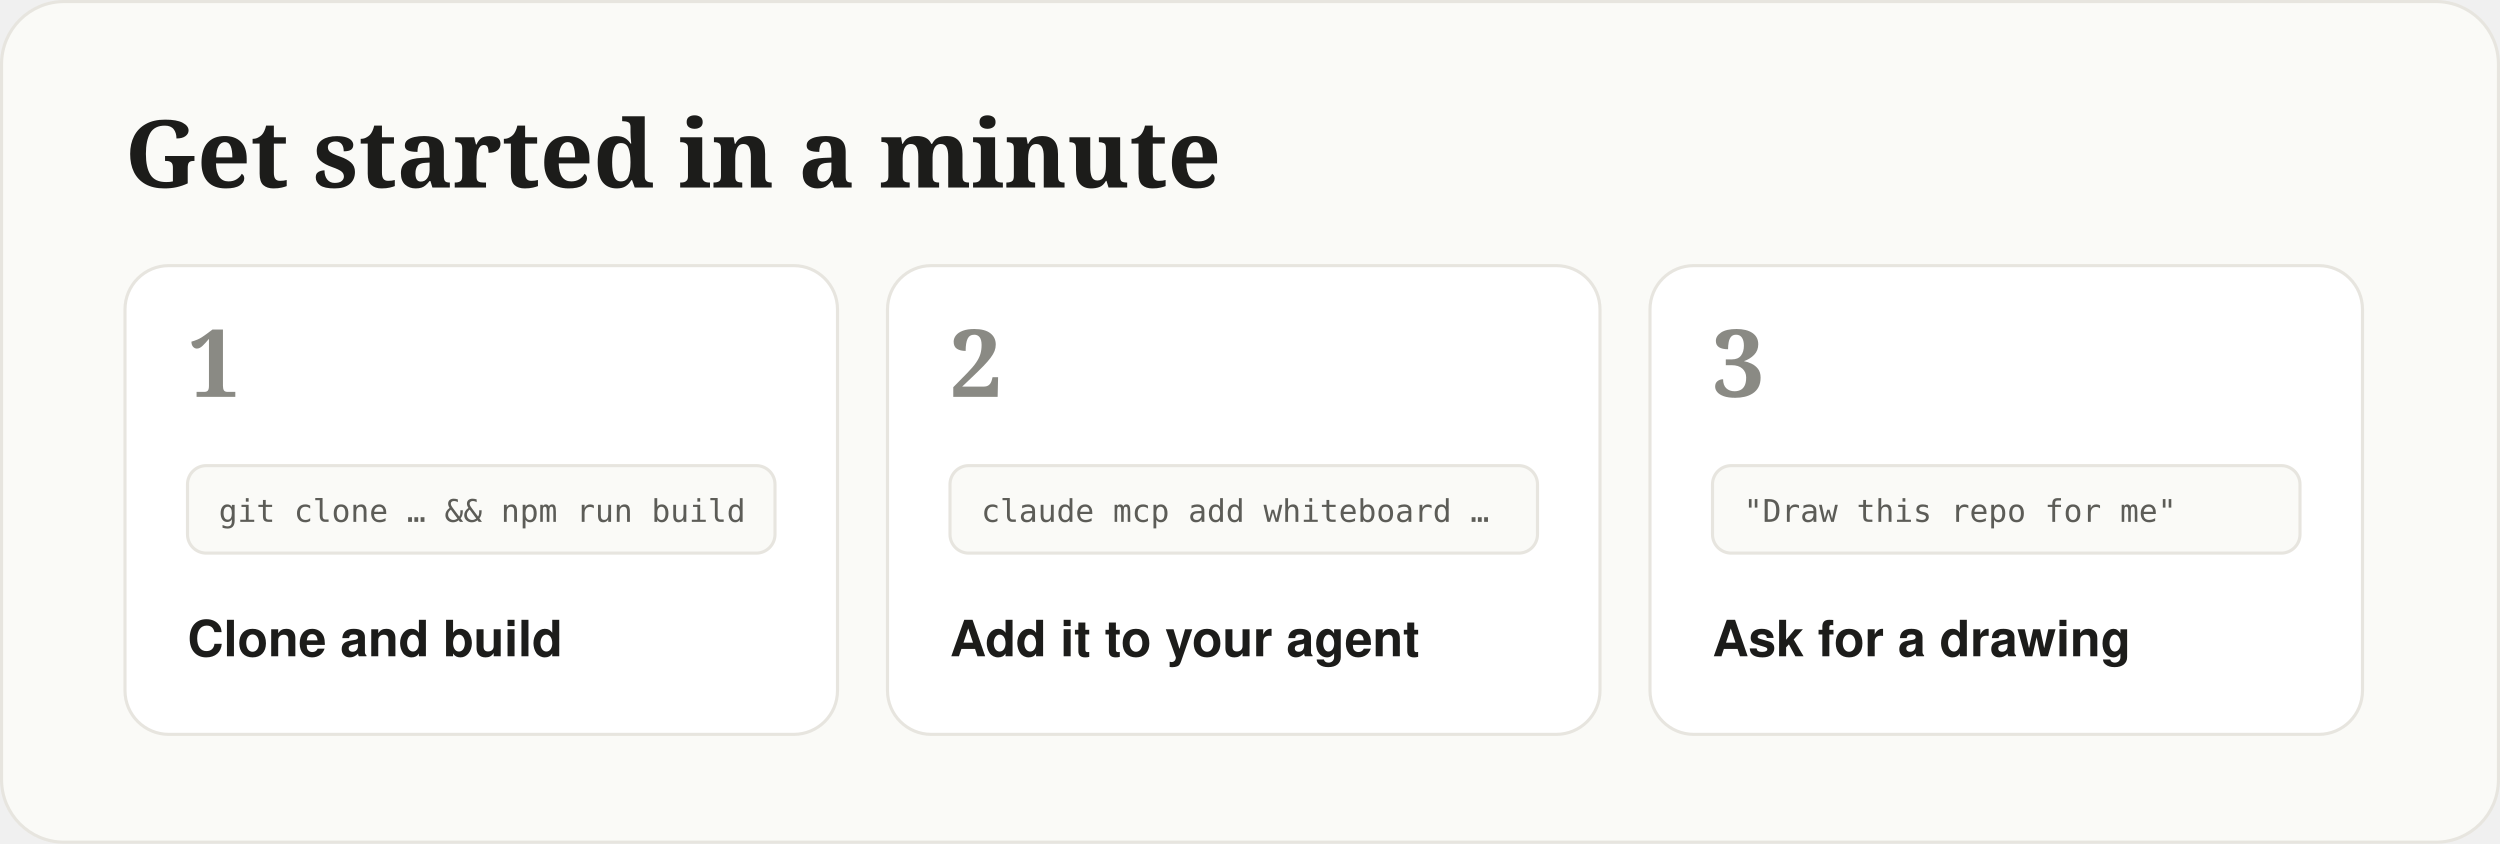
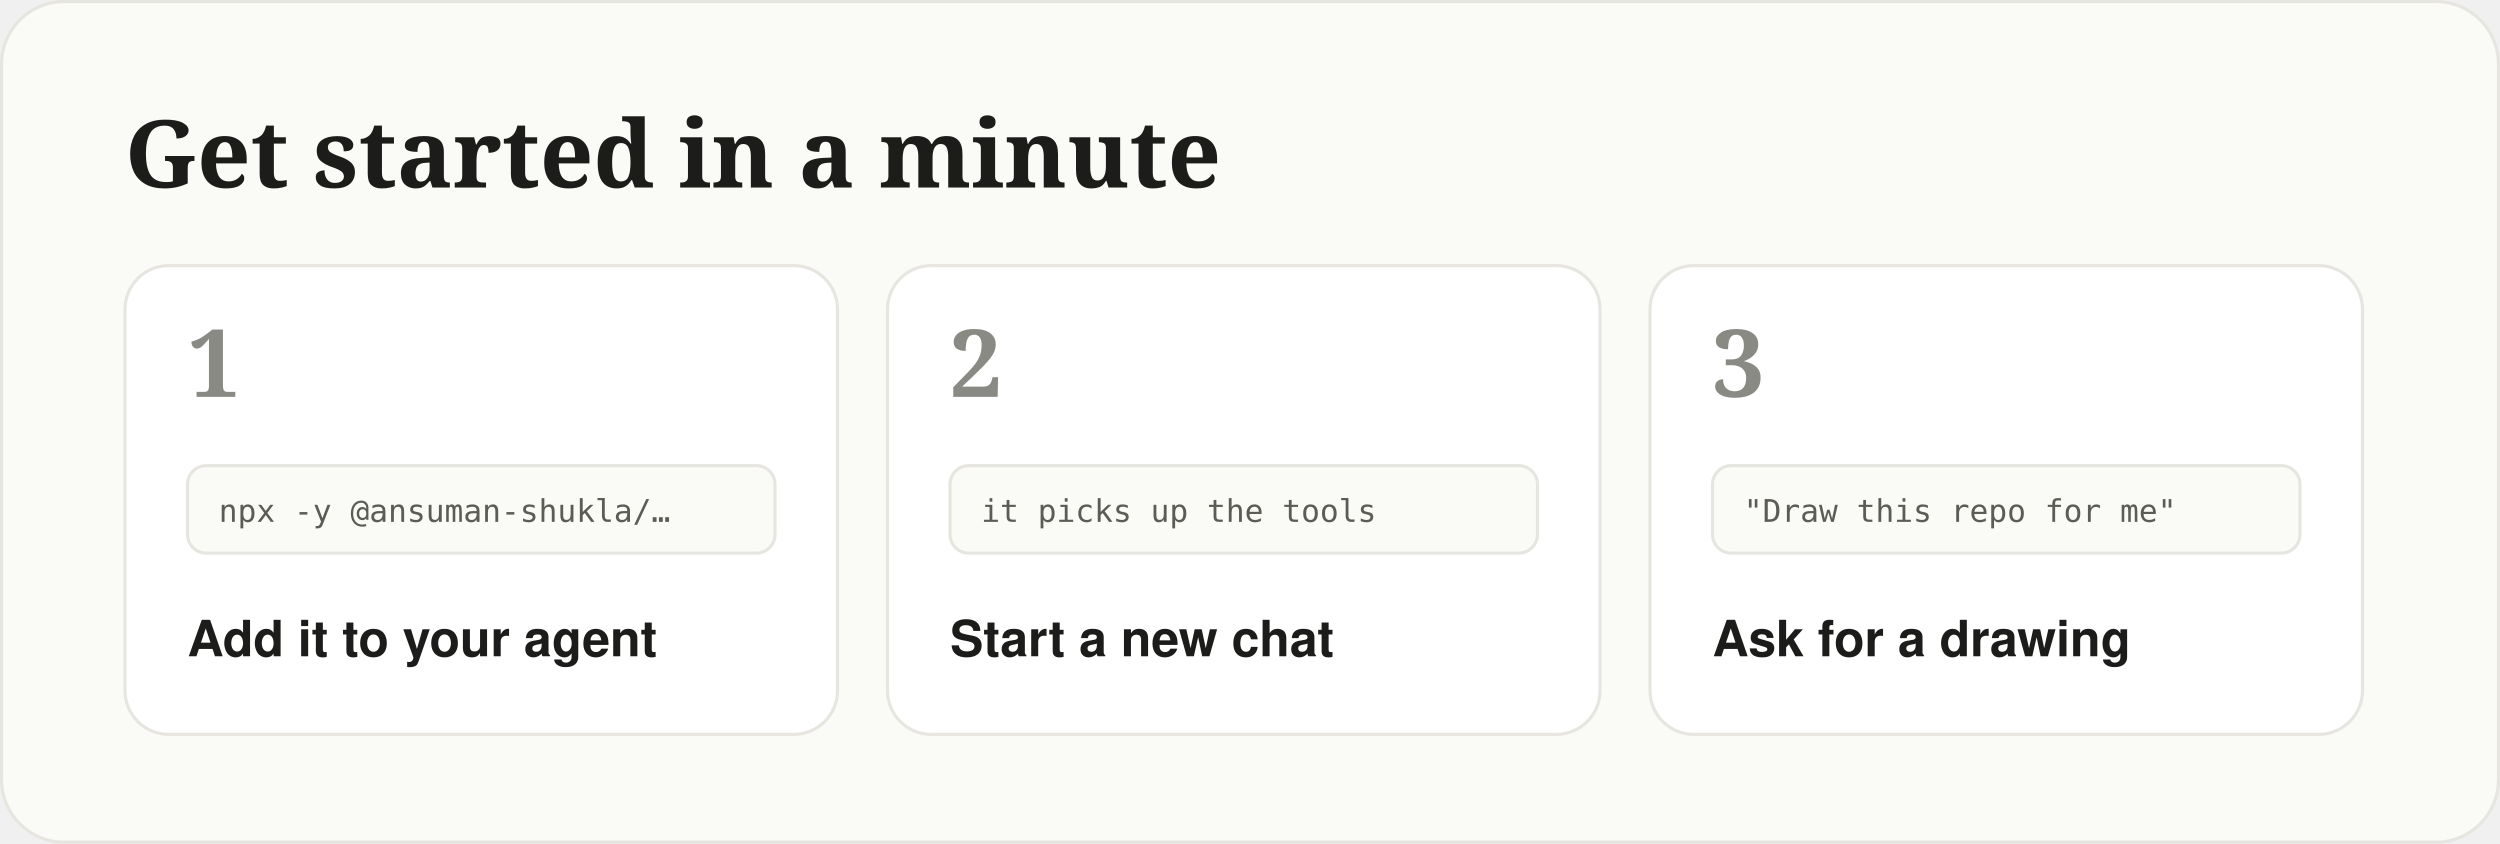
- <svg xmlns="http://www.w3.org/2000/svg" width="1600" height="540" viewBox="0 0 1600 540" role="img" aria-label="Get started in a minute: 1. Clone and build (git clone … &amp;&amp; npm run build) 2. Add it to your agent (claude mcp add whiteboard …) 3. Ask for a drawing (&quot;Draw this repo for me&quot;)">
+ <svg xmlns="http://www.w3.org/2000/svg" width="1600" height="540" viewBox="0 0 1600 540" role="img" aria-label="Get started in a minute: 1. Add it to your agent (npx -y @ansuman-shukla/…) 2. Start a new chat (it picks up the tools) 3. Ask for a drawing (&quot;Draw this repo for me&quot;)">
  <style>
.serif{font-family:'New York','Iowan Old Style',ui-serif,Georgia,serif}
.sans{font-family:-apple-system,BlinkMacSystemFont,'SF Pro Text','Segoe UI',Helvetica,Arial,sans-serif}
.mono{font-family:ui-monospace,'SF Mono',Menlo,Consolas,monospace}
</style>
  <rect x="1" y="1" width="1598" height="538" rx="40" fill="#fafaf7" stroke="#e7e5df" stroke-width="2" />
  <text x="80" y="120" class="serif" font-size="60" font-weight="700" fill="#1c1c1a" text-anchor="start">Get started in a minute</text>
  <rect x="80" y="170" width="456" height="300" rx="28" fill="#ffffff" stroke="#e7e5df" stroke-width="2" />
  <text x="120" y="254" class="serif" font-size="60" font-weight="700" fill="#8a8a84" text-anchor="start">1</text>
  <rect x="120" y="298" width="376" height="56" rx="12" fill="#fafaf7" stroke="#e7e5df" stroke-width="2" />
-   <text x="140" y="334" class="mono" font-size="20" font-weight="400" fill="#5c5c57" text-anchor="start">git clone … &amp;&amp; npm run build</text>
-   <text x="120" y="420" class="sans" font-size="32" font-weight="700" fill="#1c1c1a" text-anchor="start">Clone and build</text>
+   <text x="140" y="334" class="mono" font-size="20" font-weight="400" fill="#5c5c57" text-anchor="start">npx -y @ansuman-shukla/…</text>
+   <text x="120" y="420" class="sans" font-size="32" font-weight="700" fill="#1c1c1a" text-anchor="start">Add it to your agent</text>
  <rect x="568" y="170" width="456" height="300" rx="28" fill="#ffffff" stroke="#e7e5df" stroke-width="2" />
  <text x="608" y="254" class="serif" font-size="60" font-weight="700" fill="#8a8a84" text-anchor="start">2</text>
  <rect x="608" y="298" width="376" height="56" rx="12" fill="#fafaf7" stroke="#e7e5df" stroke-width="2" />
-   <text x="628" y="334" class="mono" font-size="20" font-weight="400" fill="#5c5c57" text-anchor="start">claude mcp add whiteboard …</text>
-   <text x="608" y="420" class="sans" font-size="32" font-weight="700" fill="#1c1c1a" text-anchor="start">Add it to your agent</text>
+   <text x="628" y="334" class="mono" font-size="20" font-weight="400" fill="#5c5c57" text-anchor="start">it picks up the tools</text>
+   <text x="608" y="420" class="sans" font-size="32" font-weight="700" fill="#1c1c1a" text-anchor="start">Start a new chat</text>
  <rect x="1056" y="170" width="456" height="300" rx="28" fill="#ffffff" stroke="#e7e5df" stroke-width="2" />
  <text x="1096" y="254" class="serif" font-size="60" font-weight="700" fill="#8a8a84" text-anchor="start">3</text>
  <rect x="1096" y="298" width="376" height="56" rx="12" fill="#fafaf7" stroke="#e7e5df" stroke-width="2" />
  <text x="1116" y="334" class="mono" font-size="20" font-weight="400" fill="#5c5c57" text-anchor="start">"Draw this repo for me"</text>
  <text x="1096" y="420" class="sans" font-size="32" font-weight="700" fill="#1c1c1a" text-anchor="start">Ask for a drawing</text>
</svg>
